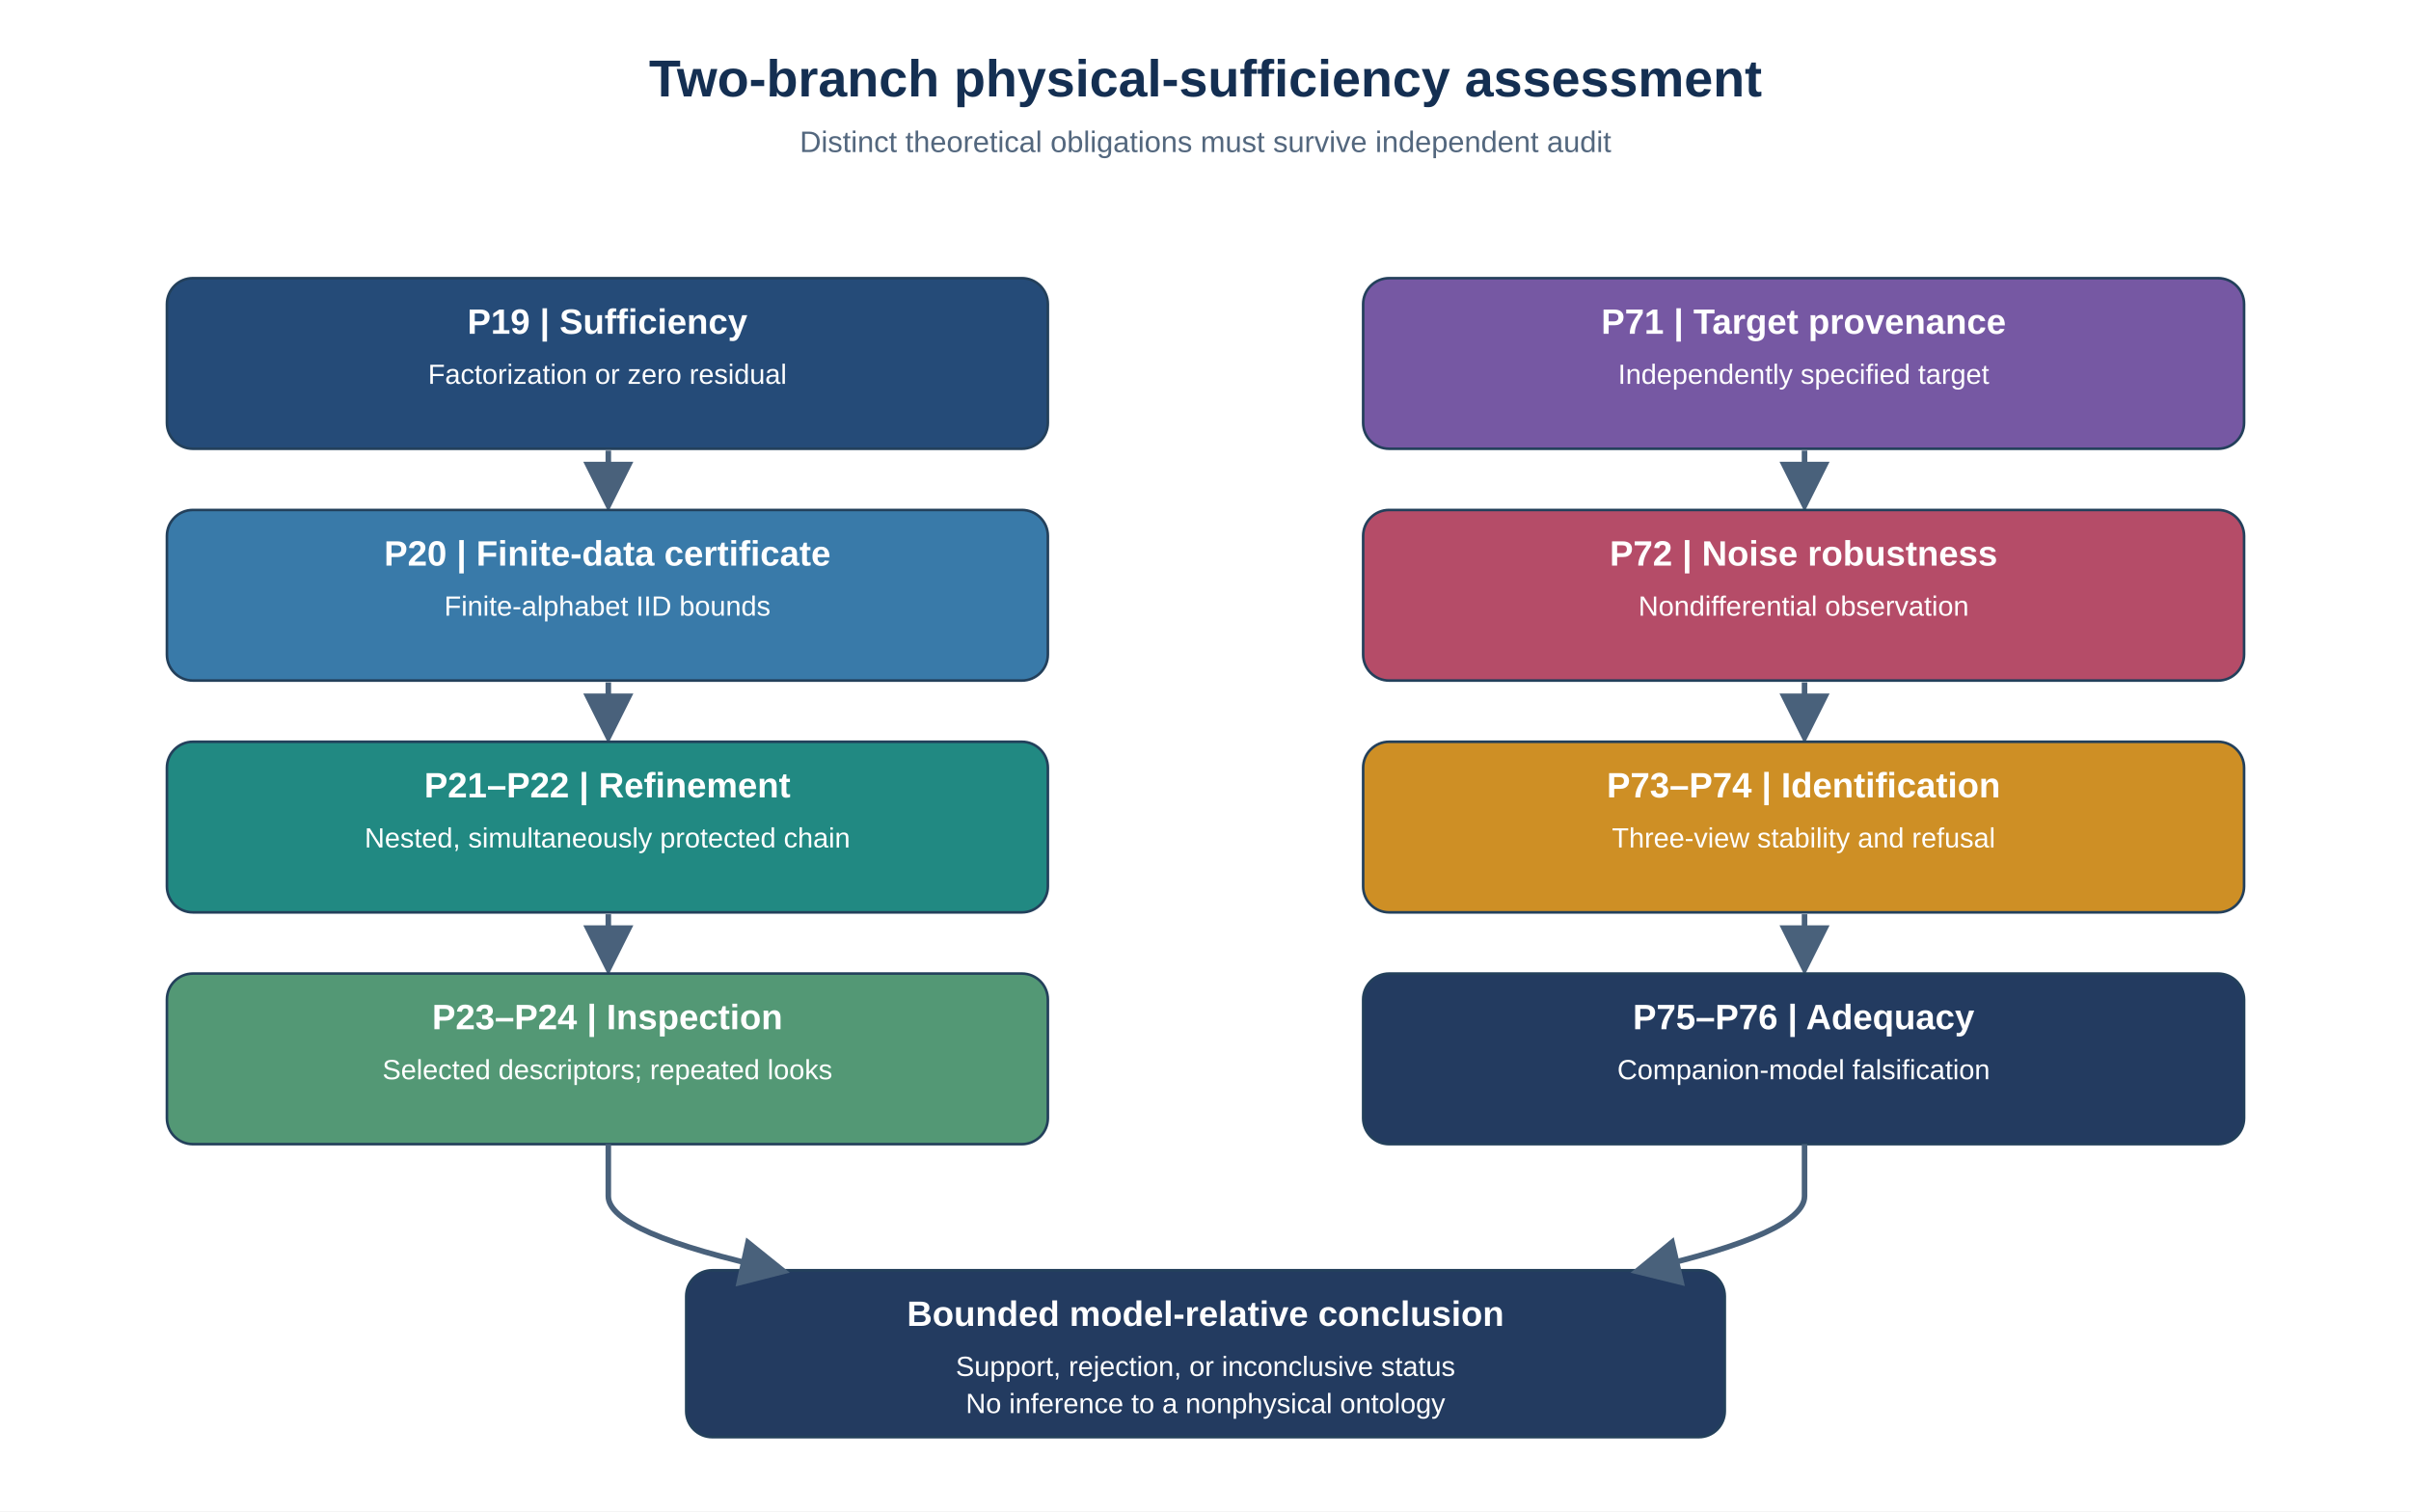
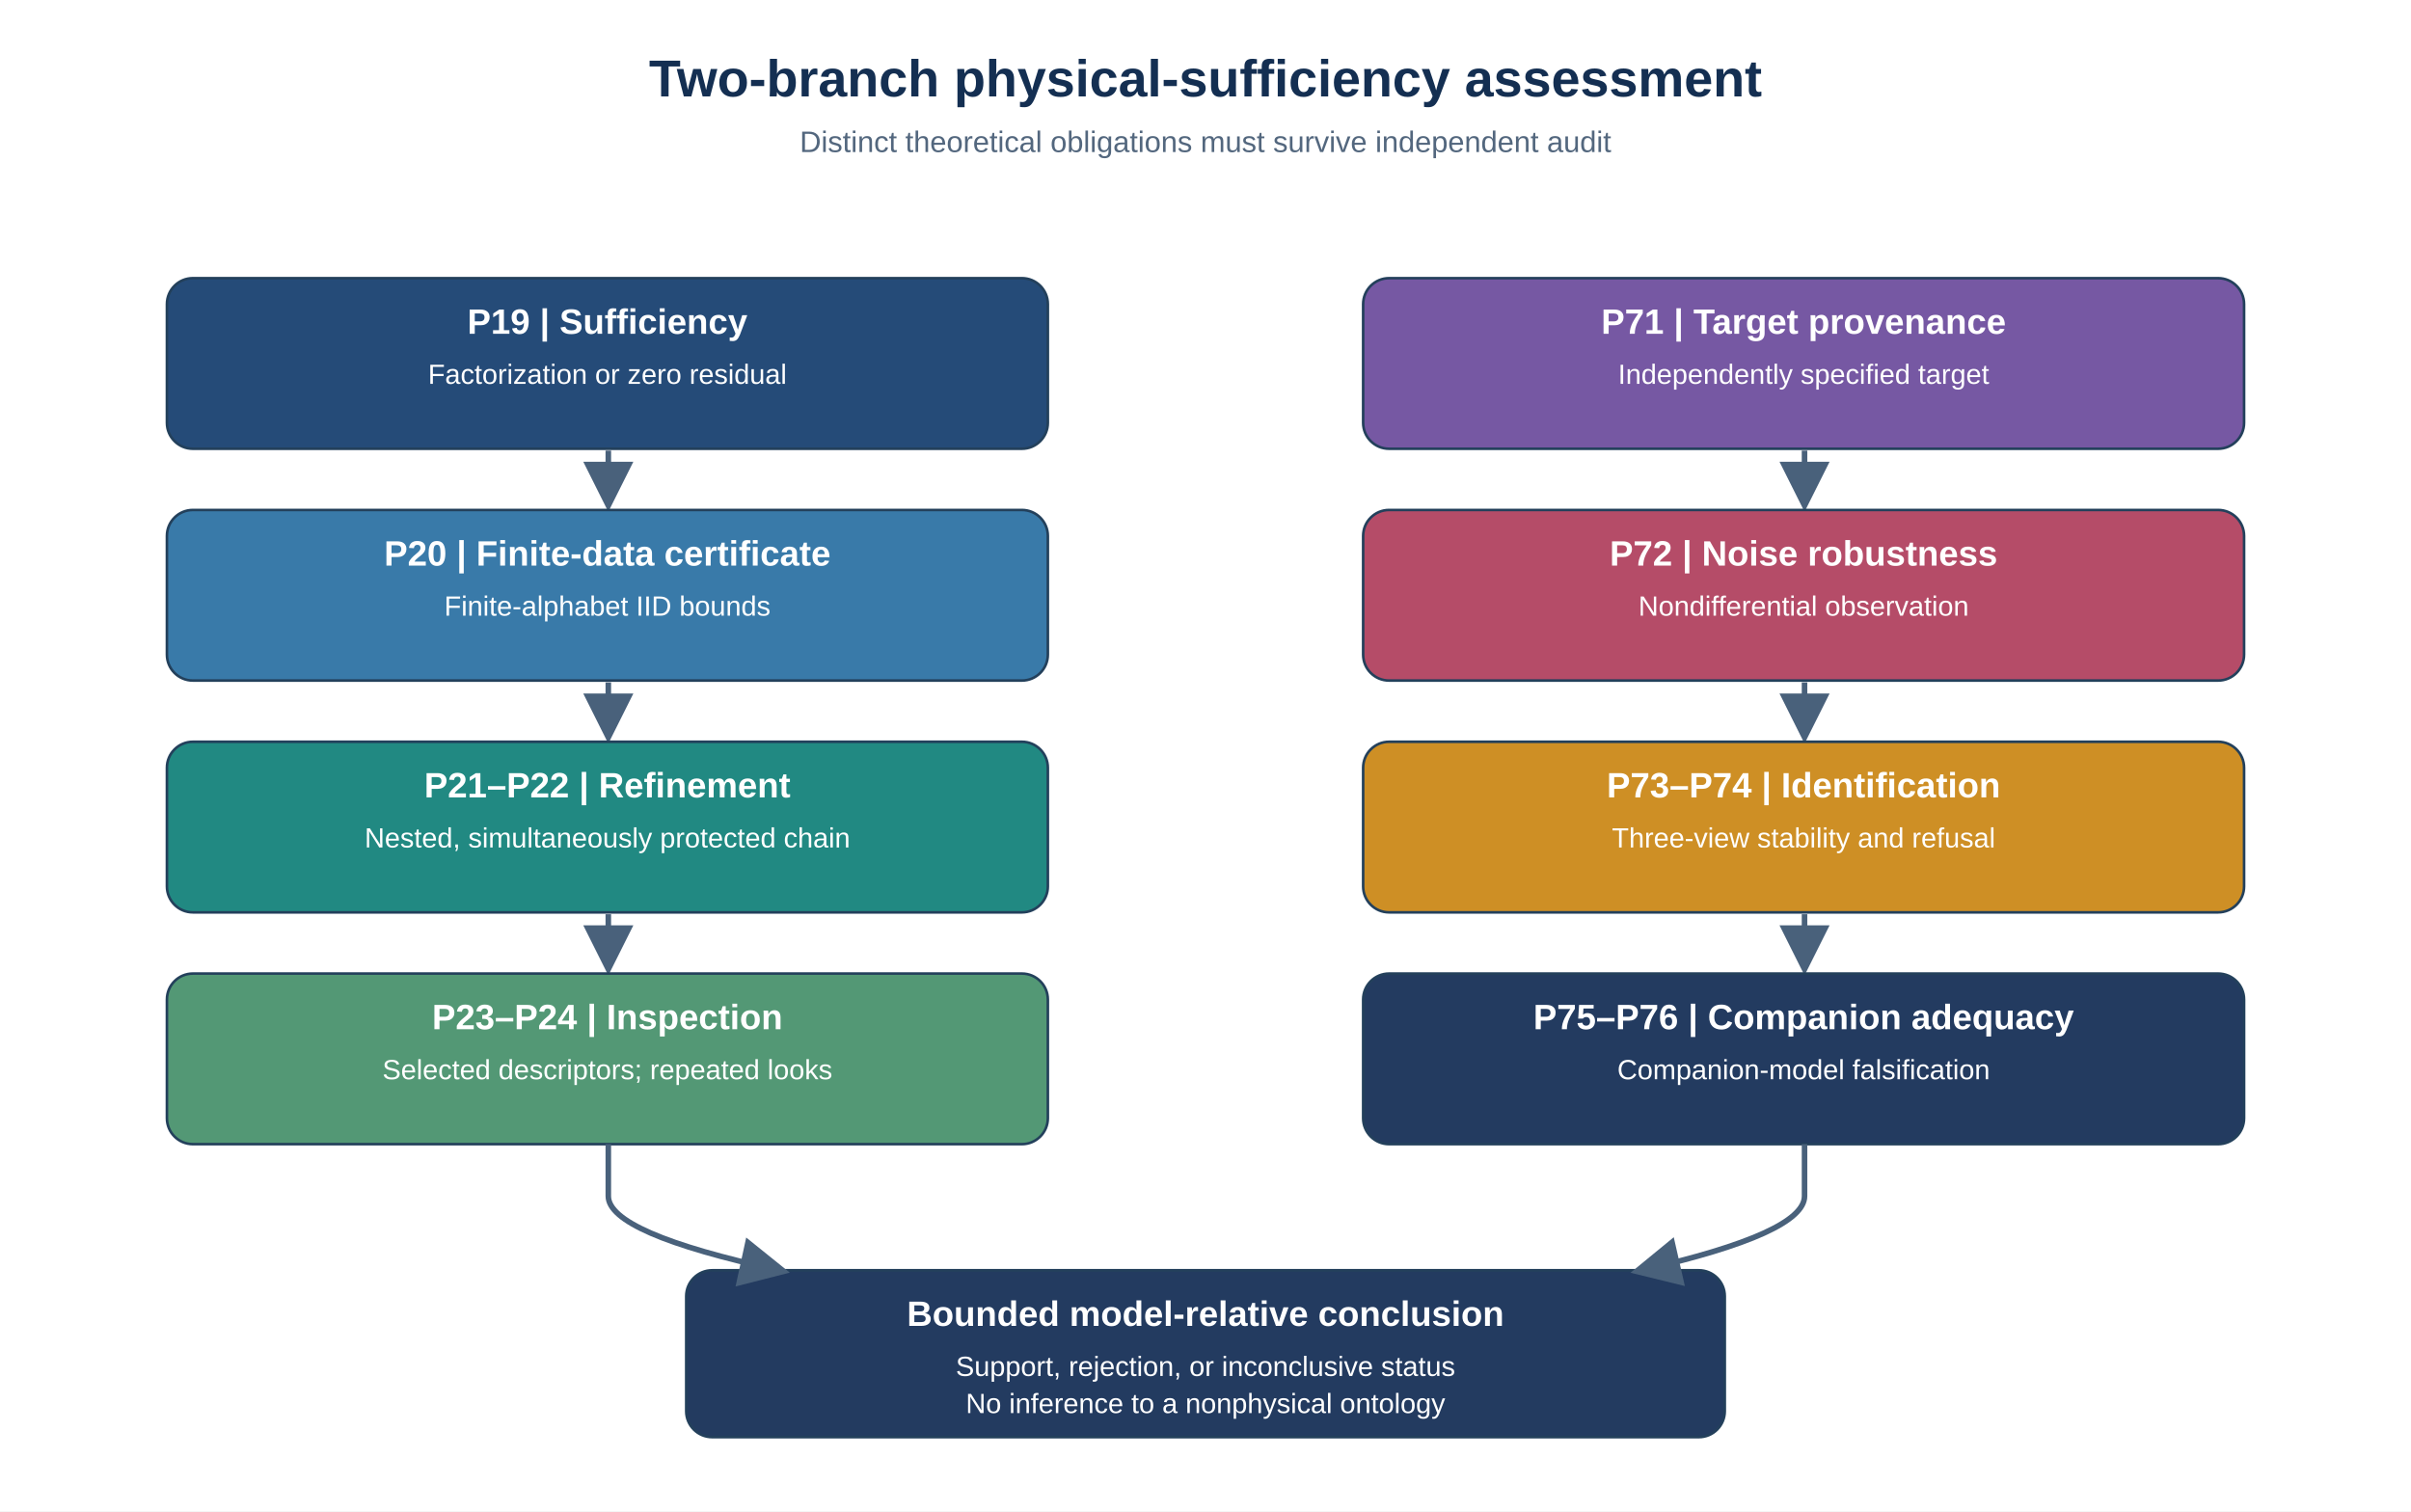
<svg xmlns="http://www.w3.org/2000/svg" width="1300" height="815" viewBox="0 0 1300 815" role="img" aria-label="Two-branch physical-sufficiency assessment">
  <defs>
    <marker id="arr" markerWidth="9" markerHeight="9" refX="7" refY="4.5" orient="auto">
      <path d="M0 0 L9 4.5 L0 9 z" fill="#49617b" />
    </marker>
  </defs>
  <rect width="100%" height="100%" fill="white" />
  <text x="650" y="52" text-anchor="middle" font-family="Arial,sans-serif" font-size="28" font-weight="700" fill="#142f52">Two-branch physical-sufficiency assessment</text>
  <text x="650" y="82" text-anchor="middle" font-family="Arial,sans-serif" font-size="16" fill="#53677e">Distinct theoretical obligations must survive independent audit</text>
  <rect x="90" y="150" width="475" height="92" rx="14" fill="#254b78" stroke="#23405b" stroke-width="1.4" />
  <text x="327.5" y="180" text-anchor="middle" font-family="Arial,sans-serif" font-size="19" font-weight="700" fill="white">P19 | Sufficiency</text>
  <text x="327.5" y="207" text-anchor="middle" font-family="Arial,sans-serif" font-size="15" fill="white">Factorization or zero residual</text>
  <rect x="735" y="150" width="475" height="92" rx="14" fill="#7658a3" stroke="#23405b" stroke-width="1.4" />
  <text x="972.5" y="180" text-anchor="middle" font-family="Arial,sans-serif" font-size="19" font-weight="700" fill="white">P71 | Target provenance</text>
  <text x="972.5" y="207" text-anchor="middle" font-family="Arial,sans-serif" font-size="15" fill="white">Independently specified target</text>
  <path d="M 328 243 L 328 270" stroke="#49617b" stroke-width="3" fill="none" marker-end="url(#arr)" />
  <path d="M 973 243 L 973 270" stroke="#49617b" stroke-width="3" fill="none" marker-end="url(#arr)" />
  <rect x="90" y="275" width="475" height="92" rx="14" fill="#397aa9" stroke="#23405b" stroke-width="1.4" />
  <text x="327.5" y="305" text-anchor="middle" font-family="Arial,sans-serif" font-size="19" font-weight="700" fill="white">P20 | Finite-data certificate</text>
  <text x="327.5" y="332" text-anchor="middle" font-family="Arial,sans-serif" font-size="15" fill="white">Finite-alphabet IID bounds</text>
  <rect x="735" y="275" width="475" height="92" rx="14" fill="#b54c68" stroke="#23405b" stroke-width="1.4" />
  <text x="972.5" y="305" text-anchor="middle" font-family="Arial,sans-serif" font-size="19" font-weight="700" fill="white">P72 | Noise robustness</text>
  <text x="972.5" y="332" text-anchor="middle" font-family="Arial,sans-serif" font-size="15" fill="white">Nondifferential observation</text>
  <path d="M 328 368 L 328 395" stroke="#49617b" stroke-width="3" fill="none" marker-end="url(#arr)" />
  <path d="M 973 368 L 973 395" stroke="#49617b" stroke-width="3" fill="none" marker-end="url(#arr)" />
  <rect x="90" y="400" width="475" height="92" rx="14" fill="#218982" stroke="#23405b" stroke-width="1.4" />
  <text x="327.5" y="430" text-anchor="middle" font-family="Arial,sans-serif" font-size="19" font-weight="700" fill="white">P21–P22 | Refinement</text>
  <text x="327.5" y="457" text-anchor="middle" font-family="Arial,sans-serif" font-size="15" fill="white">Nested, simultaneously protected chain</text>
  <rect x="735" y="400" width="475" height="92" rx="14" fill="#ce8f25" stroke="#23405b" stroke-width="1.4" />
  <text x="972.5" y="430" text-anchor="middle" font-family="Arial,sans-serif" font-size="19" font-weight="700" fill="white">P73–P74 | Identification</text>
  <text x="972.5" y="457" text-anchor="middle" font-family="Arial,sans-serif" font-size="15" fill="white">Three-view stability and refusal</text>
  <path d="M 328 493 L 328 520" stroke="#49617b" stroke-width="3" fill="none" marker-end="url(#arr)" />
  <path d="M 973 493 L 973 520" stroke="#49617b" stroke-width="3" fill="none" marker-end="url(#arr)" />
  <rect x="90" y="525" width="475" height="92" rx="14" fill="#539875" stroke="#23405b" stroke-width="1.4" />
  <text x="327.5" y="555" text-anchor="middle" font-family="Arial,sans-serif" font-size="19" font-weight="700" fill="white">P23–P24 | Inspection</text>
  <text x="327.5" y="582" text-anchor="middle" font-family="Arial,sans-serif" font-size="15" fill="white">Selected descriptors; repeated looks</text>
  <rect x="735" y="525" width="475" height="92" rx="14" fill="#233b60" stroke="#23405b" stroke-width="1.4" />
-   <text x="972.5" y="555" text-anchor="middle" font-family="Arial,sans-serif" font-size="19" font-weight="700" fill="white">P75–P76 | Adequacy</text>
+   <text x="972.5" y="555" text-anchor="middle" font-family="Arial,sans-serif" font-size="19" font-weight="700" fill="white">P75–P76 | Companion adequacy</text>
  <text x="972.5" y="582" text-anchor="middle" font-family="Arial,sans-serif" font-size="15" fill="white">Companion-model falsification</text>
  <rect x="370" y="685" width="560" height="90" rx="14" fill="#233b60" stroke="#23405b" stroke-width="1.4" />
  <text x="650" y="715" text-anchor="middle" font-family="Arial,sans-serif" font-size="19" font-weight="700" fill="white">Bounded model-relative conclusion</text>
  <text x="650" y="742" text-anchor="middle" font-family="Arial,sans-serif" font-size="15" fill="white">Support, rejection, or inconclusive status</text>
  <text x="650" y="762" text-anchor="middle" font-family="Arial,sans-serif" font-size="15" fill="white">No inference to a nonphysical ontology</text>
  <path d="M328 617 V645 Q328 665 420 685" stroke="#49617b" stroke-width="3" fill="none" marker-end="url(#arr)" />
  <path d="M973 617 V645 Q973 665 885 685" stroke="#49617b" stroke-width="3" fill="none" marker-end="url(#arr)" />
</svg>
